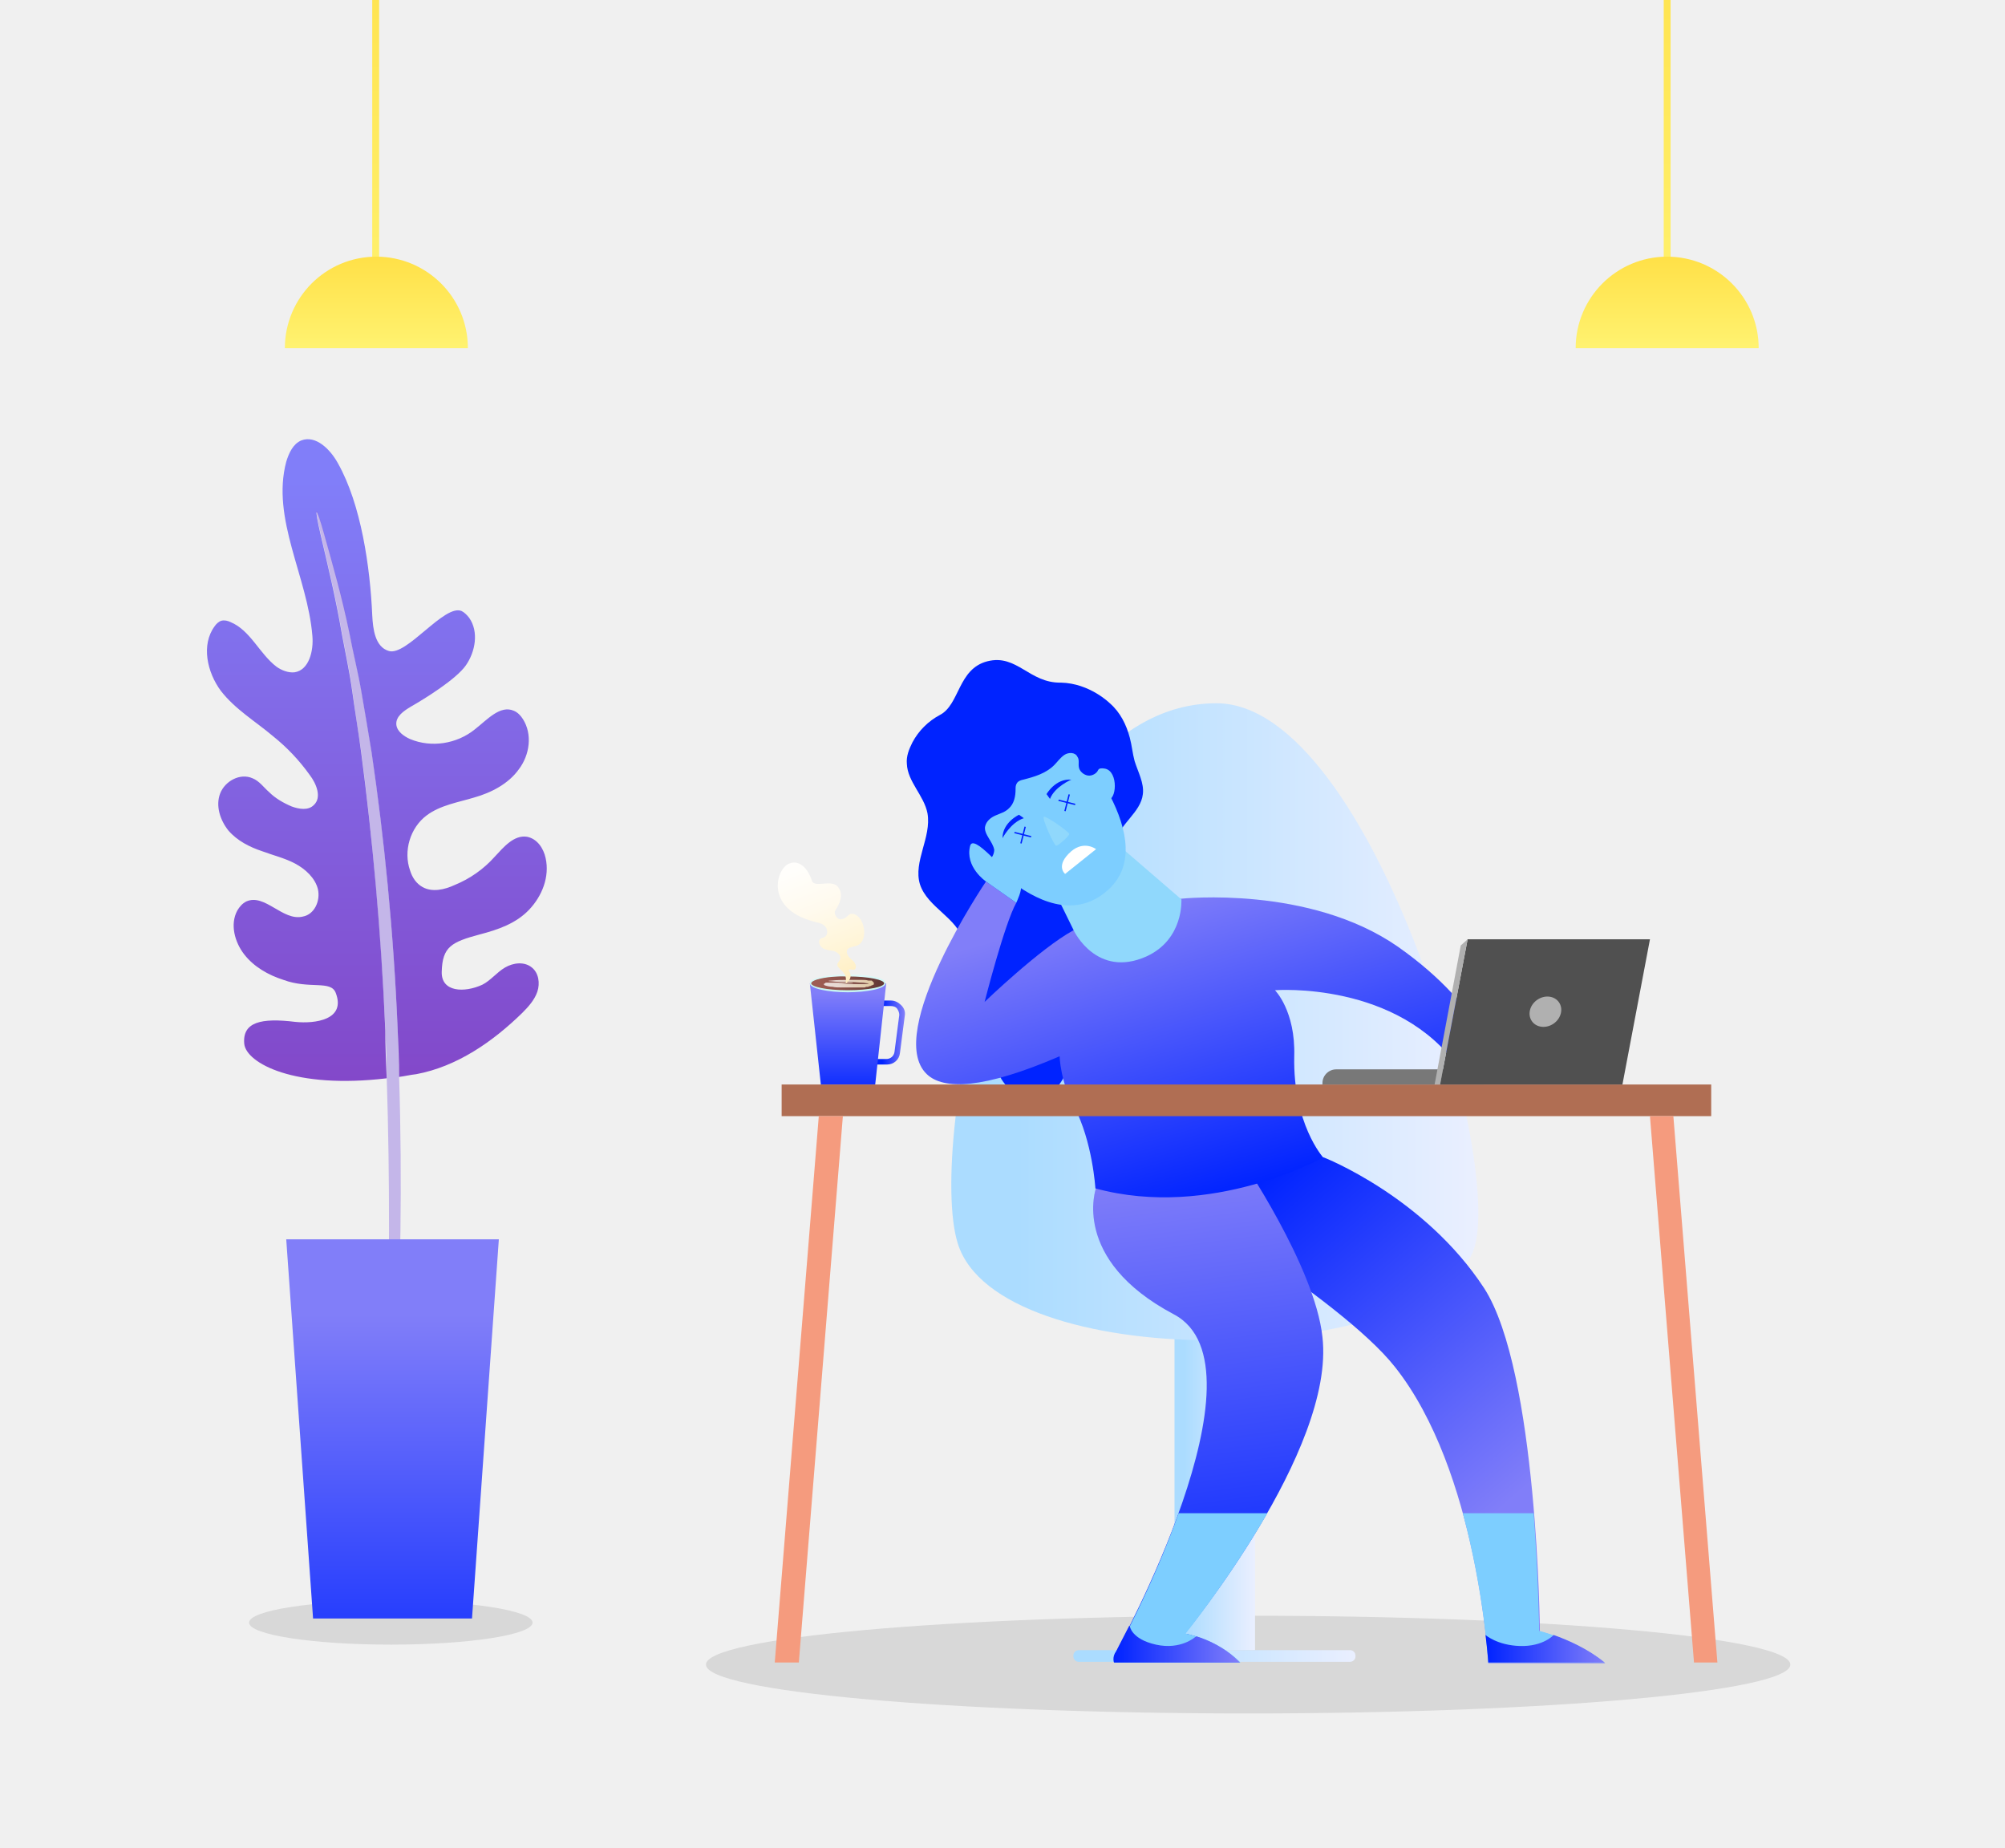
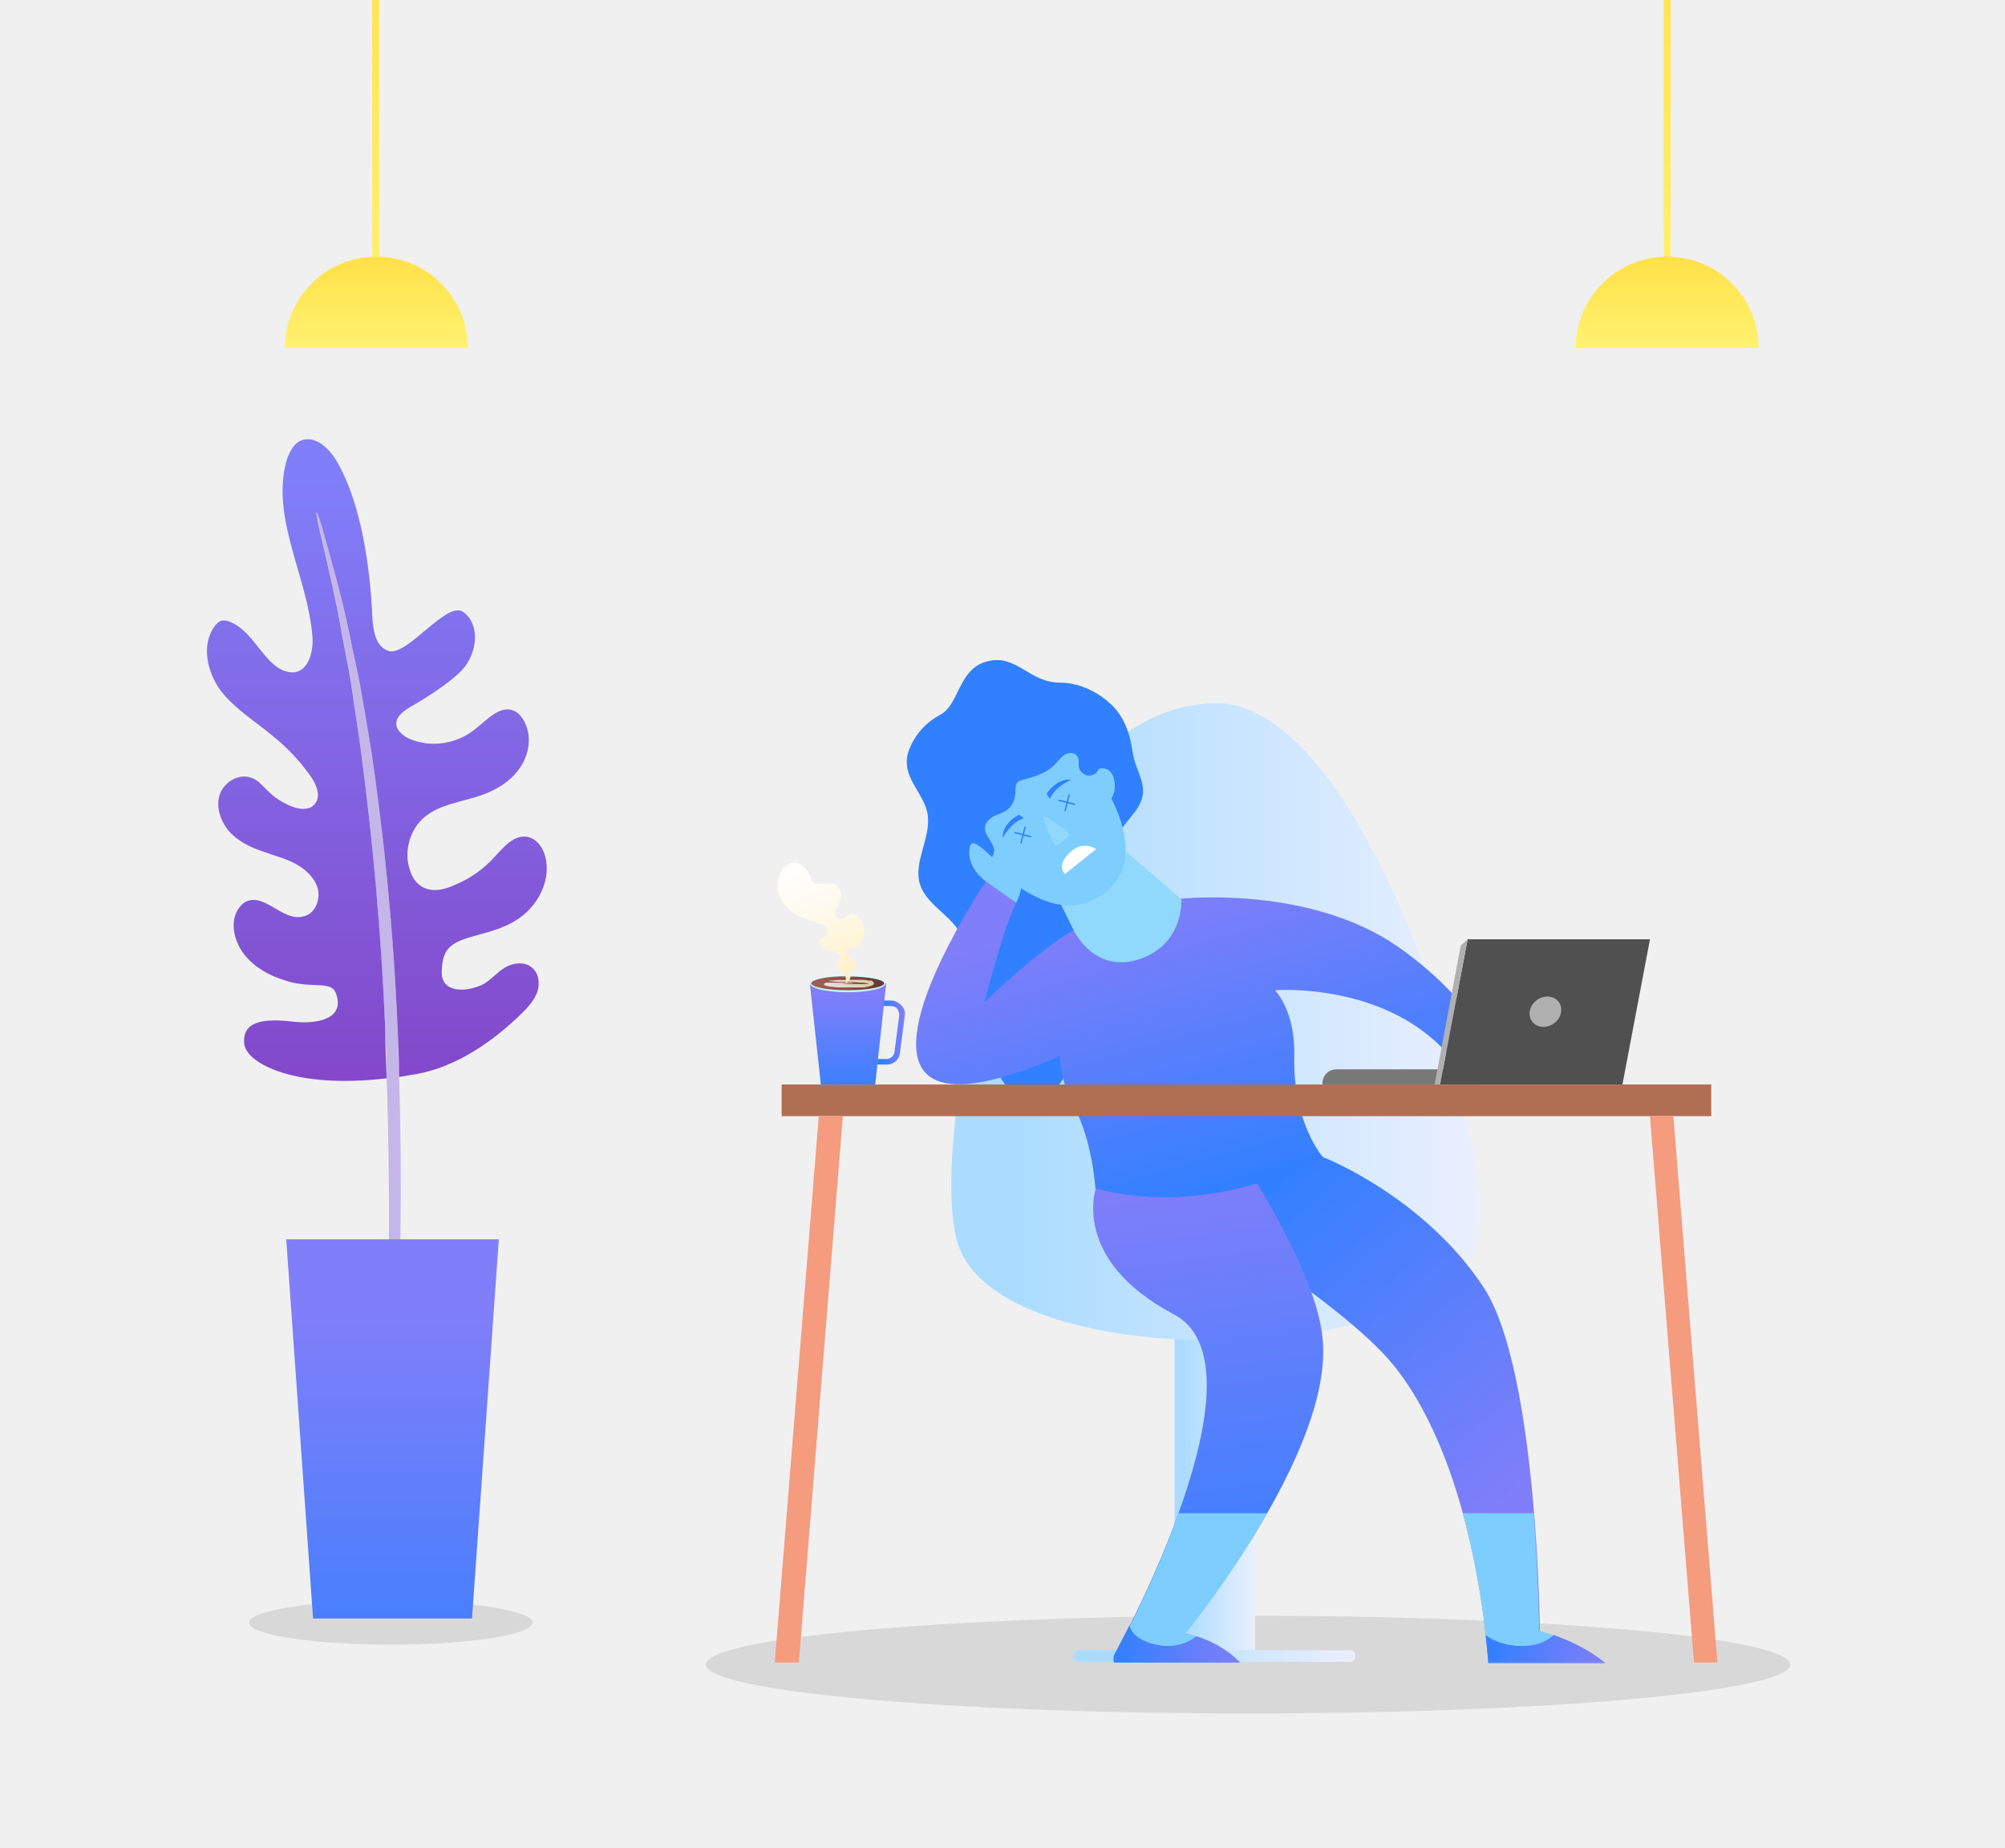
<svg xmlns="http://www.w3.org/2000/svg" version="1.1" id="OBJECTS" x="0px" y="0px" viewBox="0 0 291.4 268.5" style="enable-background:new 0 0 291.4 268.5;" xml:space="preserve">
  <style type="text/css">
	.st0{opacity:0.17;fill:#606060;}
	.st1{fill:url(#SVGID_1_);}
	.st2{opacity:0.4;fill:#8260DE;}
	.st3{fill:url(#SVGID_2_);}
	.st4{fill:url(#SVGID_3_);}
	.st5{fill:url(#SVGID_4_);}
	.st6{fill:url(#SVGID_5_);}
	.st7{fill:url(#SVGID_6_);}
	.st8{fill:url(#SVGID_7_);}
	.st9{fill:url(#SVGID_8_);}
	.st10{fill:url(#SVGID_9_);}
	.st11{opacity:0.79;fill:url(#SVGID_10_);}
	.st12{fill:url(#SVGID_11_);}
	.st13{fill:url(#SVGID_12_);}
	.st14{fill:url(#SVGID_13_);}
- 	.st15{fill:#0023FF;}
+ 	.st15{fill:#3080ff;}
	.st16{fill:url(#SVGID_14_);}
	.st17{fill:#7DCEFF;}
	.st18{fill:#90D8FC;}
	.st19{fill:#FFFFFF;}
	.st20{fill:url(#SVGID_15_);}
	.st21{fill:url(#SVGID_16_);}
	.st22{fill:#B06E53;}
	.st23{fill:#F59B7E;}
	.st24{fill:#787878;}
	.st25{fill:#505050;}
	.st26{fill:#B0B0B0;}
	.st27{fill:url(#SVGID_17_);}
	.st28{fill:url(#SVGID_18_);}
	.st29{fill:url(#SVGID_19_);}
	.st30{fill:url(#SVGID_20_);}
</style>
  <g>
    <ellipse class="st0" cx="56.8" cy="235.8" rx="20.6" ry="3.2" />
    <g>
      <g>
        <linearGradient id="SVGID_1_" gradientUnits="userSpaceOnUse" x1="54.772" y1="182.624" x2="54.772" y2="69.716">
          <stop offset="9.422110e-003" style="stop-color:#8339BC" />
          <stop offset="1" style="stop-color:#817EF9" />
        </linearGradient>
        <path class="st1" d="M52.5,109.4c-0.4-3-0.9-6-1.3-8.9c-0.4-2.9-1-5.6-1.5-8.3c-0.9-5.3-2.1-10.2-3.1-14.5     c-1-4.3-0.7-4.4,0.5-0.1c1.2,4.3,2.6,9.1,3.7,14.5c0.5,2.7,1.2,5.4,1.7,8.3c0.5,2.9,1,5.8,1.5,8.9c1.8,12.2,3.2,25.9,3.8,40.4     c0.1,2.3,0.2,4.5,0.2,6.8c0.8-0.1,1.6-0.3,2.5-0.4c5.9-1.1,11.1-4.7,15.4-8.9c0.9-0.9,1.8-1.9,2.2-3.1c0.4-1.2,0.2-2.7-0.8-3.5     c-1.1-0.9-2.7-0.7-3.9,0s-2.1,1.9-3.3,2.5c-2.6,1.2-6,1.1-5.9-1.9c0.1-3.6,1.4-4.3,5.5-5.4c2.7-0.7,5.3-1.6,7.2-3.6     c1.9-2,3-4.8,2.4-7.5c-0.3-1.4-1.2-2.8-2.7-3.1c-1.9-0.3-3.4,1.5-4.7,2.9c-1.6,1.8-3.6,3.2-5.8,4.1c-1.5,0.7-3.3,1.1-4.7,0.3     c-0.9-0.5-1.5-1.4-1.8-2.4c-1-2.8,0-6.2,2.4-8c2-1.5,4.6-1.9,6.9-2.6c2.5-0.7,5-2,6.5-4.1c1.6-2.1,2-5.1,0.6-7.3     c-0.3-0.5-0.8-1-1.3-1.2c-2-0.9-3.9,1.3-5.7,2.7c-2.6,2.1-6.3,2.7-9.4,1.4c-0.9-0.4-1.9-1.1-2-2.1c-0.1-1.2,1.1-2,2.1-2.6     c2.1-1.2,6.6-4,8-6c1.4-2,1.9-4.9,0.5-6.9c-0.3-0.4-0.7-0.8-1.1-1c-2.5-1.1-8,6.6-10.6,5.8c-2-0.6-2.3-3.2-2.4-5.2     c-0.3-6.9-1.6-16.1-5-22.1c-1.1-2-3.2-4.1-5.3-3.3c-1.2,0.5-1.8,1.8-2.2,3.1c-2.2,8.3,3.1,16.7,3.8,25.3c0.2,2.2-0.5,5-2.6,5.3     c-0.9,0.1-1.9-0.3-2.6-0.8c-2.5-1.9-3.8-5.3-6.7-6.5c-0.4-0.2-0.9-0.3-1.3-0.2c-0.4,0.1-0.8,0.5-1,0.8c-2,2.7-1.1,6.7,0.9,9.4     c2.1,2.7,5,4.4,7.6,6.6c2,1.6,3.8,3.5,5.3,5.6c1,1.3,1.8,3.3,0.6,4.4c-0.8,0.8-2.1,0.6-3.2,0.2c-1.2-0.5-2.4-1.2-3.3-2.1     c-0.8-0.7-1.4-1.6-2.4-2c-1.8-0.8-4,0.4-4.7,2.2c-0.7,1.8,0,3.9,1.2,5.4c1.3,1.5,3.1,2.4,4.9,3c1.6,0.6,3.3,1,4.8,1.8     c1.5,0.8,2.9,2.1,3.3,3.7c0.4,1.7-0.5,3.7-2.2,4c-2.9,0.7-5.5-3.4-8.2-2.2c-0.6,0.3-1,0.8-1.3,1.3c-1.1,2-0.4,4.6,1,6.4     s3.5,3,5.7,3.7c3.8,1.4,6.9,0,7.6,1.9c1.5,3.9-3,4.5-5.9,4.2c-4.9-0.6-7.7,0-7.4,3.2c0.3,2.8,7.3,6.6,20.7,5     c-0.1-2.3-0.2-4.6-0.2-6.9C55.4,135.3,54.1,121.6,52.5,109.4z" />
      </g>
      <path class="st2" d="M58,156.3c-0.1-2.2-0.1-4.5-0.2-6.8c-0.6-14.5-2-28.1-3.8-40.4c-0.5-3.1-1-6-1.5-8.9    c-0.5-2.9-1.2-5.6-1.7-8.3c-1-5.3-2.5-10.1-3.7-14.5c-1.2-4.3-1.5-4.2-0.5,0.1c1,4.4,2.2,9.2,3.1,14.5c0.5,2.7,1.1,5.4,1.5,8.3    c0.4,2.9,0.8,5.8,1.3,8.9c1.6,12.2,2.8,25.9,3.5,40.3c0.1,2.3,0.2,4.6,0.2,6.9c0.5,15.5,0.4,30.1,0,42.7h1.3    C58.2,186.6,58.5,172,58,156.3z" />
    </g>
    <linearGradient id="SVGID_2_" gradientUnits="userSpaceOnUse" x1="57.057" y1="254.37" x2="57.057" y2="191.074">
-       <stop offset="3.091980e-003" style="stop-color:#0023FF" />
+       <stop offset="3.091980e-003" style="stop-color:#3080ff" />
      <stop offset="1" style="stop-color:#817EF9" />
    </linearGradient>
    <polygon class="st3" points="68.6,235.2 45.5,235.2 41.6,180.1 72.5,180.1  " />
  </g>
  <g>
    <ellipse class="st0" cx="181.4" cy="241.9" rx="78.8" ry="7.1" />
    <g>
      <linearGradient id="SVGID_3_" gradientUnits="userSpaceOnUse" x1="170.651" y1="211.096" x2="182.357" y2="211.096">
        <stop offset="0.125" style="stop-color:#ABDCFF" />
        <stop offset="0.998" style="stop-color:#EAEFFF" />
      </linearGradient>
      <rect x="170.7" y="182.4" class="st4" width="11.7" height="57.4" />
      <linearGradient id="SVGID_4_" gradientUnits="userSpaceOnUse" x1="155.955" y1="240.681" x2="197.053" y2="240.681">
        <stop offset="0.125" style="stop-color:#ABDCFF" />
        <stop offset="0.998" style="stop-color:#EAEFFF" />
      </linearGradient>
      <path class="st5" d="M156.8,239.8h39.4c0.5,0,0.8,0.4,0.8,0.8v0.1c0,0.5-0.4,0.8-0.8,0.8h-39.4c-0.5,0-0.8-0.4-0.8-0.8v-0.1    C156,240.2,156.3,239.8,156.8,239.8z" />
      <linearGradient id="SVGID_5_" gradientUnits="userSpaceOnUse" x1="138.227" y1="148.492" x2="214.781" y2="148.492">
        <stop offset="0.125" style="stop-color:#ABDCFF" />
        <stop offset="0.998" style="stop-color:#EAEFFF" />
      </linearGradient>
      <path class="st6" d="M176.8,102.2c22.8,0,42.7,68.8,37.1,80.1c-8.2,16.4-68.8,17.4-74.7-1.6C134.7,166.4,146.2,102.2,176.8,102.2z    " />
    </g>
    <g>
      <g>
        <linearGradient id="SVGID_6_" gradientUnits="userSpaceOnUse" x1="233.946" y1="150.055" x2="230.743" y2="150.055" gradientTransform="matrix(-1 0 0 1 362.1829 0)">
-           <stop offset="3.091980e-003" style="stop-color:#0023FF" />
+           <stop offset="3.091980e-003" style="stop-color:#3080ff" />
          <stop offset="1" style="stop-color:#817EF9" />
        </linearGradient>
        <path class="st7" d="M126.2,154.7h2.7c1,0,1.8-0.7,1.9-1.7l0.7-5.4c0.1-0.6-0.1-1.1-0.5-1.5c-0.4-0.4-0.9-0.7-1.5-0.7h-2.4v0.8     h2.4c0.3,0,0.7,0.1,0.9,0.4c0.2,0.3,0.3,0.6,0.3,0.9l-0.7,5.4c-0.1,0.6-0.6,1-1.2,1h-2.7V154.7z" />
      </g>
      <linearGradient id="SVGID_7_" gradientUnits="userSpaceOnUse" x1="238.945" y1="159.798" x2="238.945" y2="144.295" gradientTransform="matrix(-1 0 0 1 362.1829 0)">
-         <stop offset="3.091980e-003" style="stop-color:#0023FF" />
+         <stop offset="3.091980e-003" style="stop-color:#3080ff" />
        <stop offset="1" style="stop-color:#817EF9" />
      </linearGradient>
      <polygon class="st8" points="127.2,157.6 128.8,142.9 117.7,142.9 119.3,157.6   " />
      <linearGradient id="SVGID_8_" gradientUnits="userSpaceOnUse" x1="233.521" y1="142.872" x2="244.369" y2="142.872" gradientTransform="matrix(-1 0 0 1 362.1829 0)">
        <stop offset="8.379880e-002" style="stop-color:#643936" />
        <stop offset="0.169" style="stop-color:#6B3E3A" />
        <stop offset="0.627" style="stop-color:#8F544C" />
        <stop offset="0.872" style="stop-color:#9D5C53" />
      </linearGradient>
      <ellipse class="st9" cx="123.2" cy="142.9" rx="5.4" ry="1.1" />
      <g>
        <linearGradient id="SVGID_9_" gradientUnits="userSpaceOnUse" x1="238.945" y1="143.774" x2="238.945" y2="138.698" gradientTransform="matrix(-1 0 0 1 362.1829 0)">
          <stop offset="0.105" style="stop-color:#C7F4F1" />
          <stop offset="0.429" style="stop-color:#E2F9F8" />
          <stop offset="0.759" style="stop-color:#F7FDFD" />
          <stop offset="0.976" style="stop-color:#FFFFFF" />
        </linearGradient>
        <path class="st10" d="M117.7,142.9c0-0.8,2.8-1.3,5.5-1.3s5.5,0.4,5.5,1.3c0,0.8-2.8,1.3-5.5,1.3S117.7,143.7,117.7,142.9z      M117.9,142.9c0,0.5,2.2,1,5.3,1c3.1,0,5.3-0.5,5.3-1c0-0.5-2.2-1-5.3-1C120.1,141.8,117.9,142.4,117.9,142.9z" />
      </g>
      <linearGradient id="SVGID_10_" gradientUnits="userSpaceOnUse" x1="235.122" y1="142.899" x2="242.379" y2="142.899" gradientTransform="matrix(-1 0 0 1 362.1829 0)">
        <stop offset="0" style="stop-color:#FFEEBB" />
        <stop offset="4.737506e-002" style="stop-color:#FFEFC0" />
        <stop offset="0.441" style="stop-color:#FFF8E2" />
        <stop offset="0.764" style="stop-color:#FFFDF7" />
        <stop offset="0.976" style="stop-color:#FFFFFF" />
      </linearGradient>
      <path class="st11" d="M119.9,142.9c0.1-0.1,0.1-0.1,0.1-0.1c0,0,0.1,0,0.1,0c0.1,0,0.2,0,0.3,0c0.2,0,0.4,0,0.5,0c0.3,0,0.7,0,1,0    c0.6,0,1.2,0,1.7,0c0.5,0,0.5,0.1,0,0.1c-0.5,0-1.1,0.1-1.7,0.1c-0.3,0-0.6,0-1,0c-0.1,0-0.2,0-0.2,0c0.2,0,0.3,0,0.5,0    c0.4,0,0.7,0,1.1,0c0.4,0,0.8,0,1.2,0c0.4,0,0.8,0,1.2,0c0.4,0,0.7,0,1.1,0c0.2,0,0.3,0,0.5-0.1c0.1,0,0.2,0,0.2,0c0,0,0,0,0,0    l0,0c0,0,0,0,0,0c0,0,0,0,0,0c0,0,0,0,0,0c0,0-0.1,0-0.1,0c-0.1,0-0.1,0-0.2,0c-0.3,0-0.6-0.1-0.9-0.1c-0.6,0-1.1-0.1-1.7-0.1    c-1.1,0-2,0-2.8-0.1c-0.5,0-0.5-0.1,0-0.1c0.8-0.1,1.8-0.1,2.8-0.1c0.5,0,1.1,0,1.7,0c0.3,0,0.6,0,0.9,0.1c0.1,0,0.2,0,0.2,0    c0,0,0.1,0,0.1,0c0,0,0,0,0.1,0c0,0,0.1,0,0.1,0c0.1,0.1,0.2,0.2,0.3,0.3c0,0.1,0,0.1,0,0.2c0,0.1,0,0.1-0.1,0.1    c-0.1,0.1-0.3,0.1-0.4,0.2c-0.1,0-0.2,0-0.3,0.1c-0.2,0-0.4,0-0.5,0.1c-0.4,0-0.7,0-1.1,0c-0.4,0-0.8,0-1.2,0c-0.4,0-0.8,0-1.2,0    c-0.4,0-0.8,0-1.2-0.1c-0.4,0-0.8-0.1-1.1-0.2c0,0-0.1,0-0.1-0.1c0,0-0.1,0-0.1-0.1C119.8,143,119.8,142.9,119.9,142.9z" />
      <g>
        <linearGradient id="SVGID_11_" gradientUnits="userSpaceOnUse" x1="123.897" y1="143.802" x2="114.708" y2="120.088">
          <stop offset="0" style="stop-color:#FFEEBB" />
          <stop offset="4.423080e-002" style="stop-color:#FFEEC0" />
          <stop offset="0.256" style="stop-color:#FFF5D8" />
          <stop offset="0.507" style="stop-color:#FFFAEE" />
          <stop offset="0.751" style="stop-color:#FFFEFB" />
          <stop offset="0.976" style="stop-color:#FFFFFF" />
        </linearGradient>
        <path class="st12" d="M118.2,133.9c0.6,0.2,1.2,0.2,1.7,0.7c0.4,0.4,0.5,1.3-0.1,1.6c-0.2,0.1-0.4,0.1-0.5,0.2     c-0.5,0.3-0.2,1.1,0.3,1.4c0.5,0.3,1.1,0.3,1.6,0.4c0.5,0.2,1.1,0.6,0.9,1.2c-0.1,0.3-0.5,0.6-0.4,0.9c0.3,0.8,1.5,0.9,1.2,2.6     c0,0,1.2-0.6,0.5-1.8c-0.2-0.4,0.6-0.1,0.8-0.2c0.3-0.2,0.2-0.7,0-1c-0.2-0.3-0.5-0.5-0.8-0.8c-0.2-0.3-0.4-0.6-0.3-1     c0.2-0.5,1-0.5,1.5-0.7c0.7-0.3,1-1.1,1-1.9c0-1.1-0.5-2.4-1.6-2.7c-0.1,0-0.3,0-0.4,0c-0.2,0.1-0.3,0.2-0.4,0.3     c-0.4,0.4-1.1,0.7-1.5,0.3c-0.3-0.3-0.5-0.8-0.3-1.1c0.6-0.9,1.3-2.3,0.4-3.4c-0.9-1.2-3.4,0.2-3.8-0.9c-0.6-1.9-1.9-3.1-3.3-2.5     C112.8,126.2,111.1,132,118.2,133.9z" />
      </g>
    </g>
    <g>
      <linearGradient id="SVGID_12_" gradientUnits="userSpaceOnUse" x1="180.476" y1="173.094" x2="219.468" y2="218.085">
-         <stop offset="3.091980e-003" style="stop-color:#0023FF" />
+         <stop offset="3.091980e-003" style="stop-color:#3080ff" />
        <stop offset="1" style="stop-color:#817EF9" />
      </linearGradient>
      <path class="st13" d="M216.3,241.6c0,0-1.5-27.8-13.6-43c-8-10.1-35.8-26.5-35.8-26.5s16.9-4.3,25.5-3.9c0,0,14.6,5.7,23.3,19    c7.8,12.1,8.1,49.9,8.1,49.9s5.5,1.3,9.5,4.6H216.3z" />
      <linearGradient id="SVGID_13_" gradientUnits="userSpaceOnUse" x1="179.725" y1="237.956" x2="170.788" y2="170.188">
-         <stop offset="3.091980e-003" style="stop-color:#0023FF" />
+         <stop offset="3.091980e-003" style="stop-color:#3080ff" />
        <stop offset="1" style="stop-color:#817EF9" />
      </linearGradient>
      <path class="st14" d="M162.3,239.9c0,0,22.7-41.3,8.3-48.9c-15.1-8-11.3-18.4-11.3-18.4l20.9-4.5c0,0,10.9,15.9,12,26.2    c1.9,16.5-20,43.1-20,43.1s4.5,0.7,8,4.2H162C162,241.6,161.7,240.7,162.3,239.9z" />
      <g>
        <path class="st15" d="M161.3,102.2c1.5,1.3,2.4,3.1,2.9,5c0.3,1.1,0.4,2.3,0.7,3.4c0.5,1.6,1.4,3.2,1.2,4.8     c-0.3,2.7-3.4,4.3-3.9,6.9c-0.2,1.1,0.1,2.2,0.3,3.3c0.4,2.9-0.4,5.8-2.1,8.2c0.6,2.3,1.8,5.3,0.4,7.3c-1.2,1.8-3.5,2.5-4.7,4.3     c-1.6,2.5-0.2,5.9-0.7,8.8c-0.3,1.9-1.4,3.8-3,4.9c-0.6,0.4-1.3,0.8-2.1,0.8c-0.7,0-1.3-0.2-1.9-0.5c-2.1-1-3.6-3.1-3.8-5.4     c-0.1-0.7-0.1-1.5-0.3-2.1c-0.8-2.2-3.7-2.8-4.9-4.9c-1.7-3,1.4-6.8,0.6-10.2c-0.8-3.4-5.2-4.9-6.3-8.3c-1-3.3,1.7-6.8,1.1-10.3     c-0.5-2.6-2.9-4.6-3-7.2c-0.1-1.1,0.3-2.1,0.8-3.1c0.9-1.7,2.3-3.1,4-4c2.9-1.5,2.6-6.7,6.9-7.8c4.3-1.1,6.1,3.2,10.7,3.1     C158.4,99.3,161.3,102.2,161.3,102.2z" />
      </g>
      <linearGradient id="SVGID_14_" gradientUnits="userSpaceOnUse" x1="576.719" y1="217.597" x2="576.719" y2="172.626" gradientTransform="matrix(0.9618 -0.2737 0.2737 0.9618 -433.5617 121.6871)">
-         <stop offset="3.091980e-003" style="stop-color:#0023FF" />
+         <stop offset="3.091980e-003" style="stop-color:#3080ff" />
        <stop offset="1" style="stop-color:#817EF9" />
      </linearGradient>
      <path class="st16" d="M217.4,155.4l-5.3-0.1c-8.9-12.8-26.8-11.4-26.8-11.4s3,3,2.8,9.6c-0.2,9.8,4.2,14.7,4.2,14.7    s-16.2,9.1-33.1,4.5c0,0-0.4-6.8-3.1-11.9c-2-3.6-2.1-7.3-2.1-7.3c-11.1,4.8-16.9,4.9-19.3,2.6c-6.3-6,8.6-28,8.6-28l4.4,3.1    c-1.7,3-4.6,14.4-4.6,14.4s8.1-7.8,12.9-10.4c4.6-2.6,12.2-4.1,15.7-4.6c3.5-0.5,0,0,0,0s18.6-2,31.5,7    C216.4,146.9,217.4,155.4,217.4,155.4z" />
      <g>
        <path class="st17" d="M159.4,113.6c0,0-0.8-2.3,1.2-1.9c2,0.4,1.7,4.8,0.3,4.5L159.4,113.6z" />
      </g>
      <path class="st18" d="M171.7,130.7l-10.9-9.4c0,0-6,2.7-7.6,8.1l2.9,5.9c0,0,3.3,6.9,10.5,3.7    C172.1,136.5,171.7,130.7,171.7,130.7z" />
      <g>
        <g>
          <path class="st17" d="M155.2,106.9c0,0,14.5,15.6,5.4,22.8c-9.3,7.5-21.6-9.9-21.6-9.9S143.7,110.9,155.2,106.9z" />
          <path class="st19" d="M159.3,123.4l-4.5,3.6c0,0-1.5-1.2,0.9-3.3C157.6,122.1,159.3,123.4,159.3,123.4z" />
          <path class="st18" d="M151.7,118.7c-0.3,0.2,1.5,4.2,1.8,4.2c0.3,0,1.9-1.4,1.9-1.7C155.4,120.9,152,118.5,151.7,118.7z" />
          <path class="st15" d="M148.1,118.4c0,0-2.4,1.1-2.4,3.4l0,0c0,0,1.2-2.3,3.1-2.9L148.1,118.4z" />
          <path class="st15" d="M152.1,115.4c0,0,1.3-2.3,3.6-2.1l0,0c0,0-2.4,1-3.1,2.8L152.1,115.4z" />
        </g>
        <g>
          <path class="st15" d="M143.5,124.9c0.6,0.1,1-0.8,1-1.4c-0.1-0.6-0.5-1.2-0.8-1.7c-0.3-0.5-0.7-1.2-0.5-1.8      c0.2-0.7,0.8-1.2,1.5-1.5c0.7-0.3,1.4-0.5,1.9-1c0.8-0.7,1-1.8,1-2.8c0-0.3,0-0.6,0.2-0.9c0.2-0.3,0.5-0.4,0.9-0.5      c1.6-0.4,3.3-0.9,4.5-2.1c0.5-0.5,0.9-1.1,1.5-1.5c0.6-0.4,1.6-0.4,1.9,0.3c0.3,0.4,0.1,1,0.2,1.5c0.1,0.6,0.7,1.1,1.3,1.2      c0.6,0.1,1.3-0.3,1.5-0.8c0,0,1.2-1.5,0.1-3.2c-1.1-1.7-3.9-3.7-3.9-3.7c-1.7,0.1-14.8,7.1-18,14.5      C137.7,119.5,140.7,124.4,143.5,124.9z" />
        </g>
      </g>
      <path class="st17" d="M143.3,128.1c0,0-3.1-2.1-2.3-5.2c0.5-1.7,4.5,3.2,7.3,5.8c0.4,0.4-0.6,2.5-0.6,2.5L143.3,128.1z" />
      <path class="st17" d="M233.2,241.6c-4.1-3.3-9.5-4.6-9.5-4.6s-0.1-7.6-0.8-17.1h-10.3c3.1,11.5,3.7,21.7,3.7,21.7H233.2z" />
      <path class="st17" d="M184.2,219.9h-12.9c-3.8,10.7-9,20.1-9,20.1c-0.6,0.8-0.3,1.6-0.3,1.6h18.3c-3.5-3.5-8-4.2-8-4.2    S178.6,229.6,184.2,219.9z" />
      <linearGradient id="SVGID_15_" gradientUnits="userSpaceOnUse" x1="215.935" y1="239.596" x2="233.243" y2="239.596">
-         <stop offset="3.091980e-003" style="stop-color:#0023FF" />
+         <stop offset="3.091980e-003" style="stop-color:#3080ff" />
        <stop offset="1" style="stop-color:#817EF9" />
      </linearGradient>
      <path class="st20" d="M233.2,241.6c-2.4-2-5.4-3.3-7.4-4c0,0-1.5,1.7-4.9,1.6c-3.3-0.1-5-1.6-5-1.6h0c0.3,2.5,0.4,4,0.4,4H233.2z" />
      <linearGradient id="SVGID_16_" gradientUnits="userSpaceOnUse" x1="161.899" y1="238.904" x2="180.232" y2="238.904">
-         <stop offset="3.091980e-003" style="stop-color:#0023FF" />
+         <stop offset="3.091980e-003" style="stop-color:#3080ff" />
        <stop offset="1" style="stop-color:#817EF9" />
      </linearGradient>
      <path class="st21" d="M168,239c-3.6-0.8-3.8-2.7-3.8-2.7l-0.1,0c-1.2,2.3-1.9,3.7-1.9,3.7c-0.6,0.8-0.3,1.6-0.3,1.6h18.3    c-2.1-2.2-4.7-3.3-6.3-3.8l-0.2,0.1C173.7,237.9,171.6,239.8,168,239z" />
    </g>
    <rect x="113.6" y="157.6" class="st22" width="135.1" height="4.6" />
    <g>
      <polygon class="st23" points="116.1,241.6 112.6,241.6 119,162.2 122.5,162.2   " />
      <polygon class="st23" points="246.2,241.6 249.6,241.6 243.2,162.2 239.8,162.2   " />
    </g>
    <g>
      <path class="st24" d="M215.6,155.4h-21.4c-1.1,0-2,0.9-2,2v0.2h23.4V155.4z" />
      <polygon class="st25" points="239.8,136.5 213.3,136.5 209.3,157.6 235.8,157.6   " />
      <polygon class="st26" points="213.3,136.5 212.3,137.4 208.5,157.6 209.3,157.6   " />
      <ellipse transform="matrix(0.575 0.8181 -0.8181 0.575 215.7207 -121.2459)" class="st26" cx="224.6" cy="147" rx="2.1" ry="2.4" />
    </g>
  </g>
  <g>
    <g>
      <g>
        <linearGradient id="SVGID_17_" gradientUnits="userSpaceOnUse" x1="54.613" y1="-69.383" x2="54.613" y2="57.348">
          <stop offset="0" style="stop-color:#FFD125" />
          <stop offset="1" style="stop-color:#FFF576" />
        </linearGradient>
        <rect x="54.1" y="-59.2" class="st27" width="1" height="101.2" />
      </g>
      <linearGradient id="SVGID_18_" gradientUnits="userSpaceOnUse" x1="54.613" y1="26.223" x2="54.613" y2="52.436">
        <stop offset="0" style="stop-color:#FFD125" />
        <stop offset="1" style="stop-color:#FFF576" />
      </linearGradient>
      <path class="st28" d="M68,50.6c0-7.4-6-13.3-13.3-13.3c-7.4,0-13.3,6-13.3,13.3H68z" />
    </g>
    <g>
      <g>
        <linearGradient id="SVGID_19_" gradientUnits="userSpaceOnUse" x1="242.28" y1="-69.383" x2="242.28" y2="57.348">
          <stop offset="0" style="stop-color:#FFD125" />
          <stop offset="1" style="stop-color:#FFF576" />
        </linearGradient>
        <rect x="241.8" y="-59.2" class="st29" width="1" height="101.2" />
      </g>
      <linearGradient id="SVGID_20_" gradientUnits="userSpaceOnUse" x1="242.28" y1="26.223" x2="242.28" y2="52.436">
        <stop offset="0" style="stop-color:#FFD125" />
        <stop offset="1" style="stop-color:#FFF576" />
      </linearGradient>
      <path class="st30" d="M255.6,50.6c0-7.4-6-13.3-13.3-13.3c-7.4,0-13.3,6-13.3,13.3H255.6z" />
    </g>
  </g>
  <g>
    <g>
      <rect x="155" y="115.4" transform="matrix(0.9693 0.2459 -0.2459 0.9693 33.4365 -34.549)" class="st15" width="0.2" height="2.5" />
    </g>
    <g>
      <rect x="153.8" y="116.5" transform="matrix(0.9693 0.2459 -0.2459 0.9693 33.4365 -34.549)" class="st15" width="2.5" height="0.2" />
    </g>
  </g>
  <g>
    <g>
      <rect x="148.6" y="120.1" transform="matrix(0.9693 0.2459 -0.2459 0.9693 34.392 -32.8362)" class="st15" width="0.2" height="2.5" />
    </g>
    <g>
      <rect x="147.4" y="121.2" transform="matrix(0.9693 0.2459 -0.2459 0.9693 34.392 -32.8362)" class="st15" width="2.5" height="0.2" />
    </g>
  </g>
</svg>
